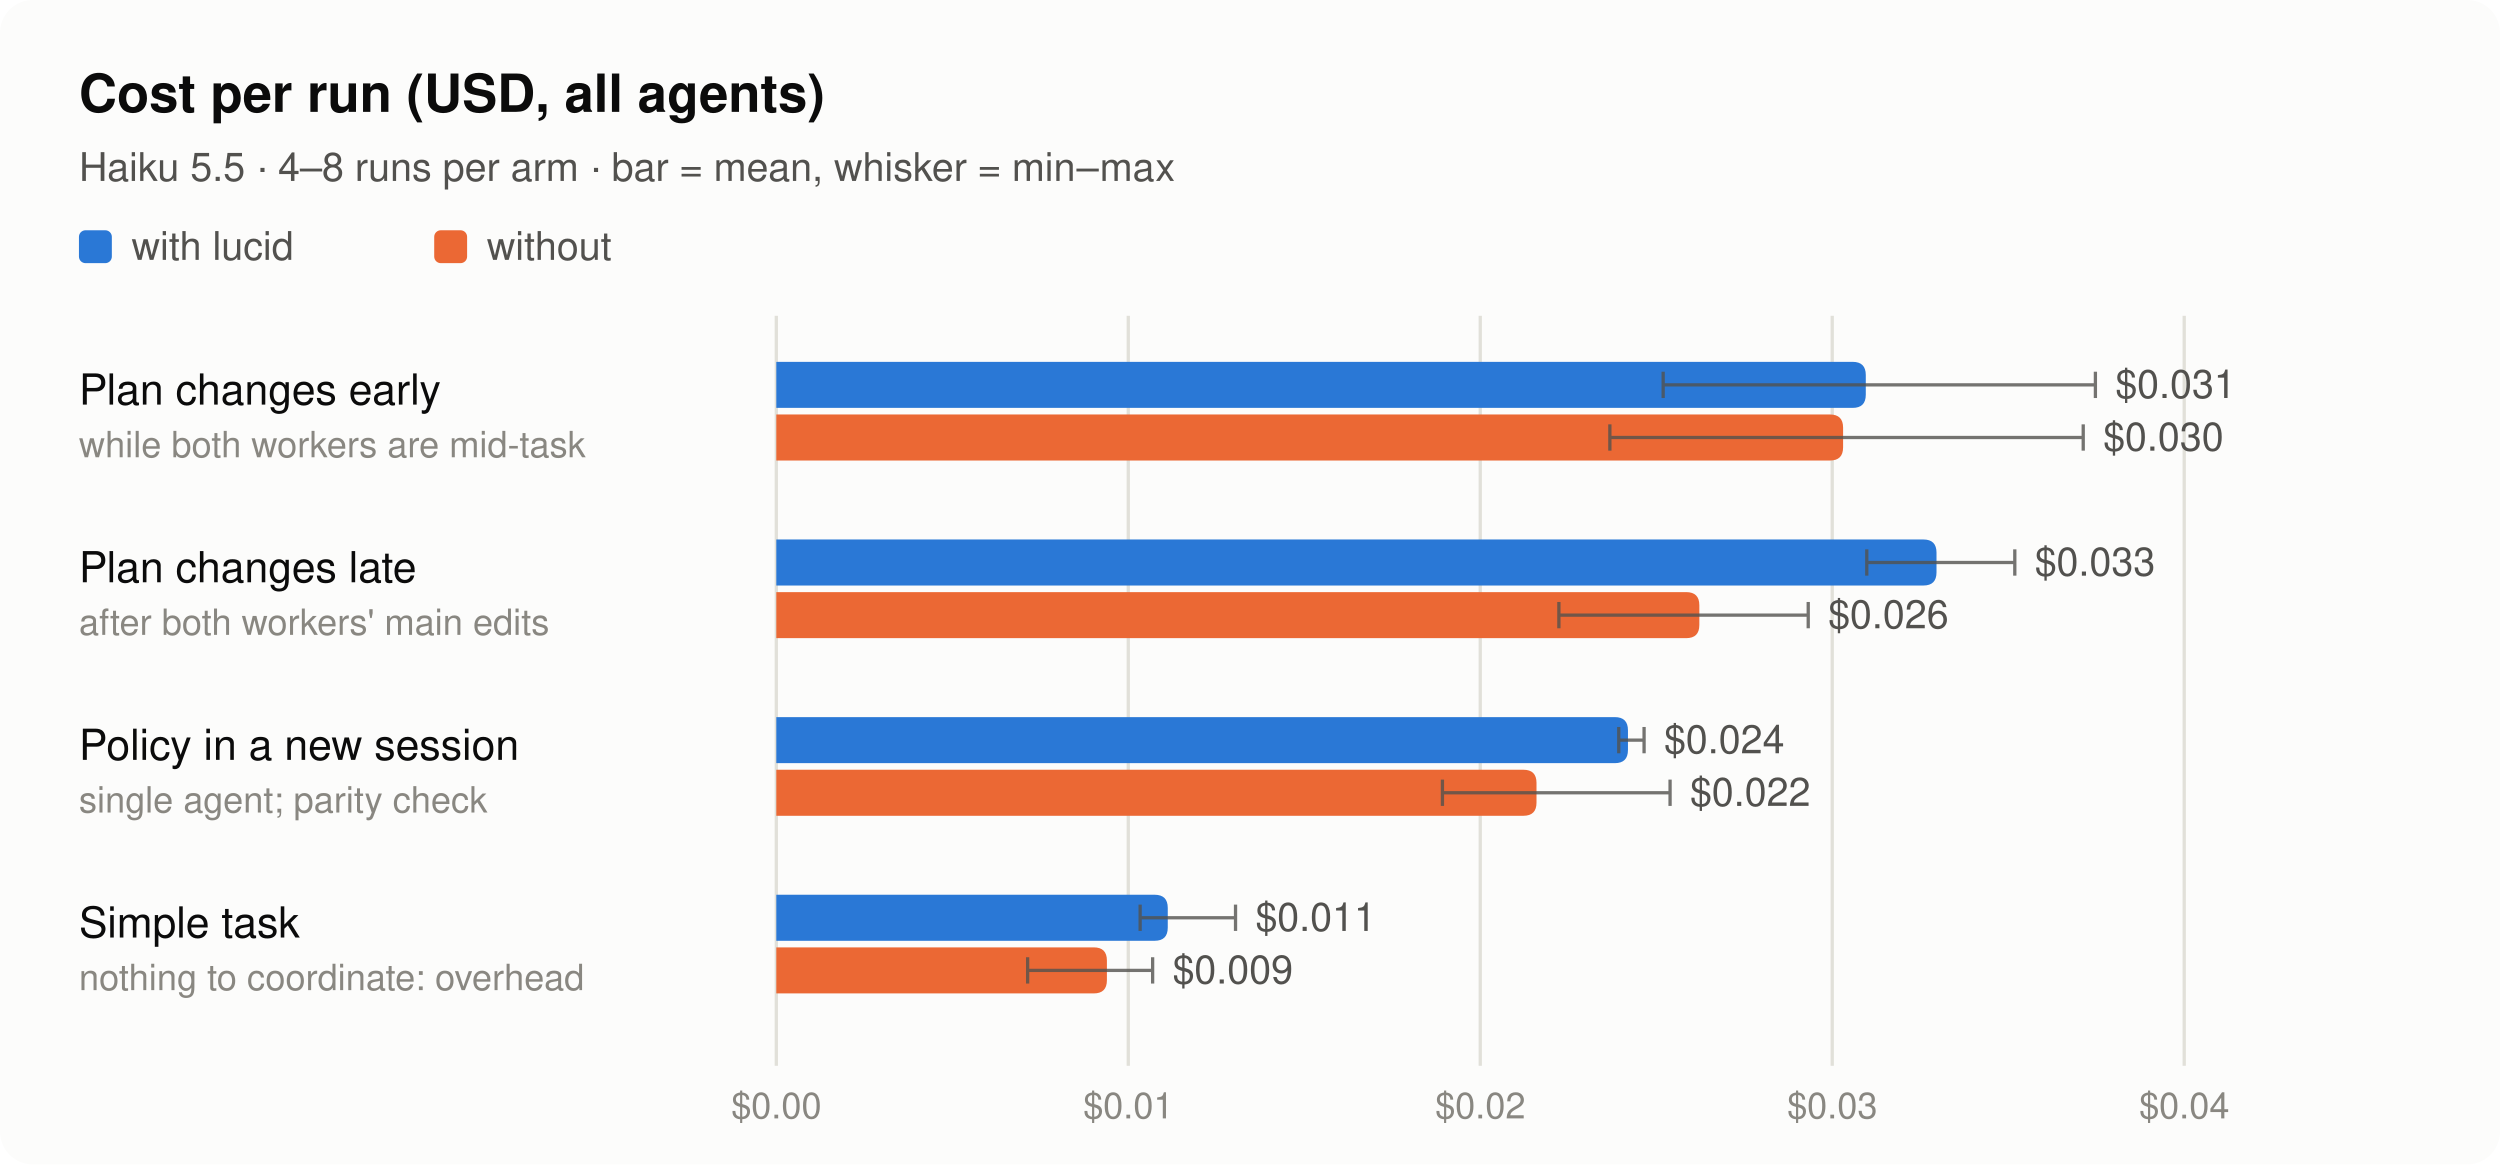
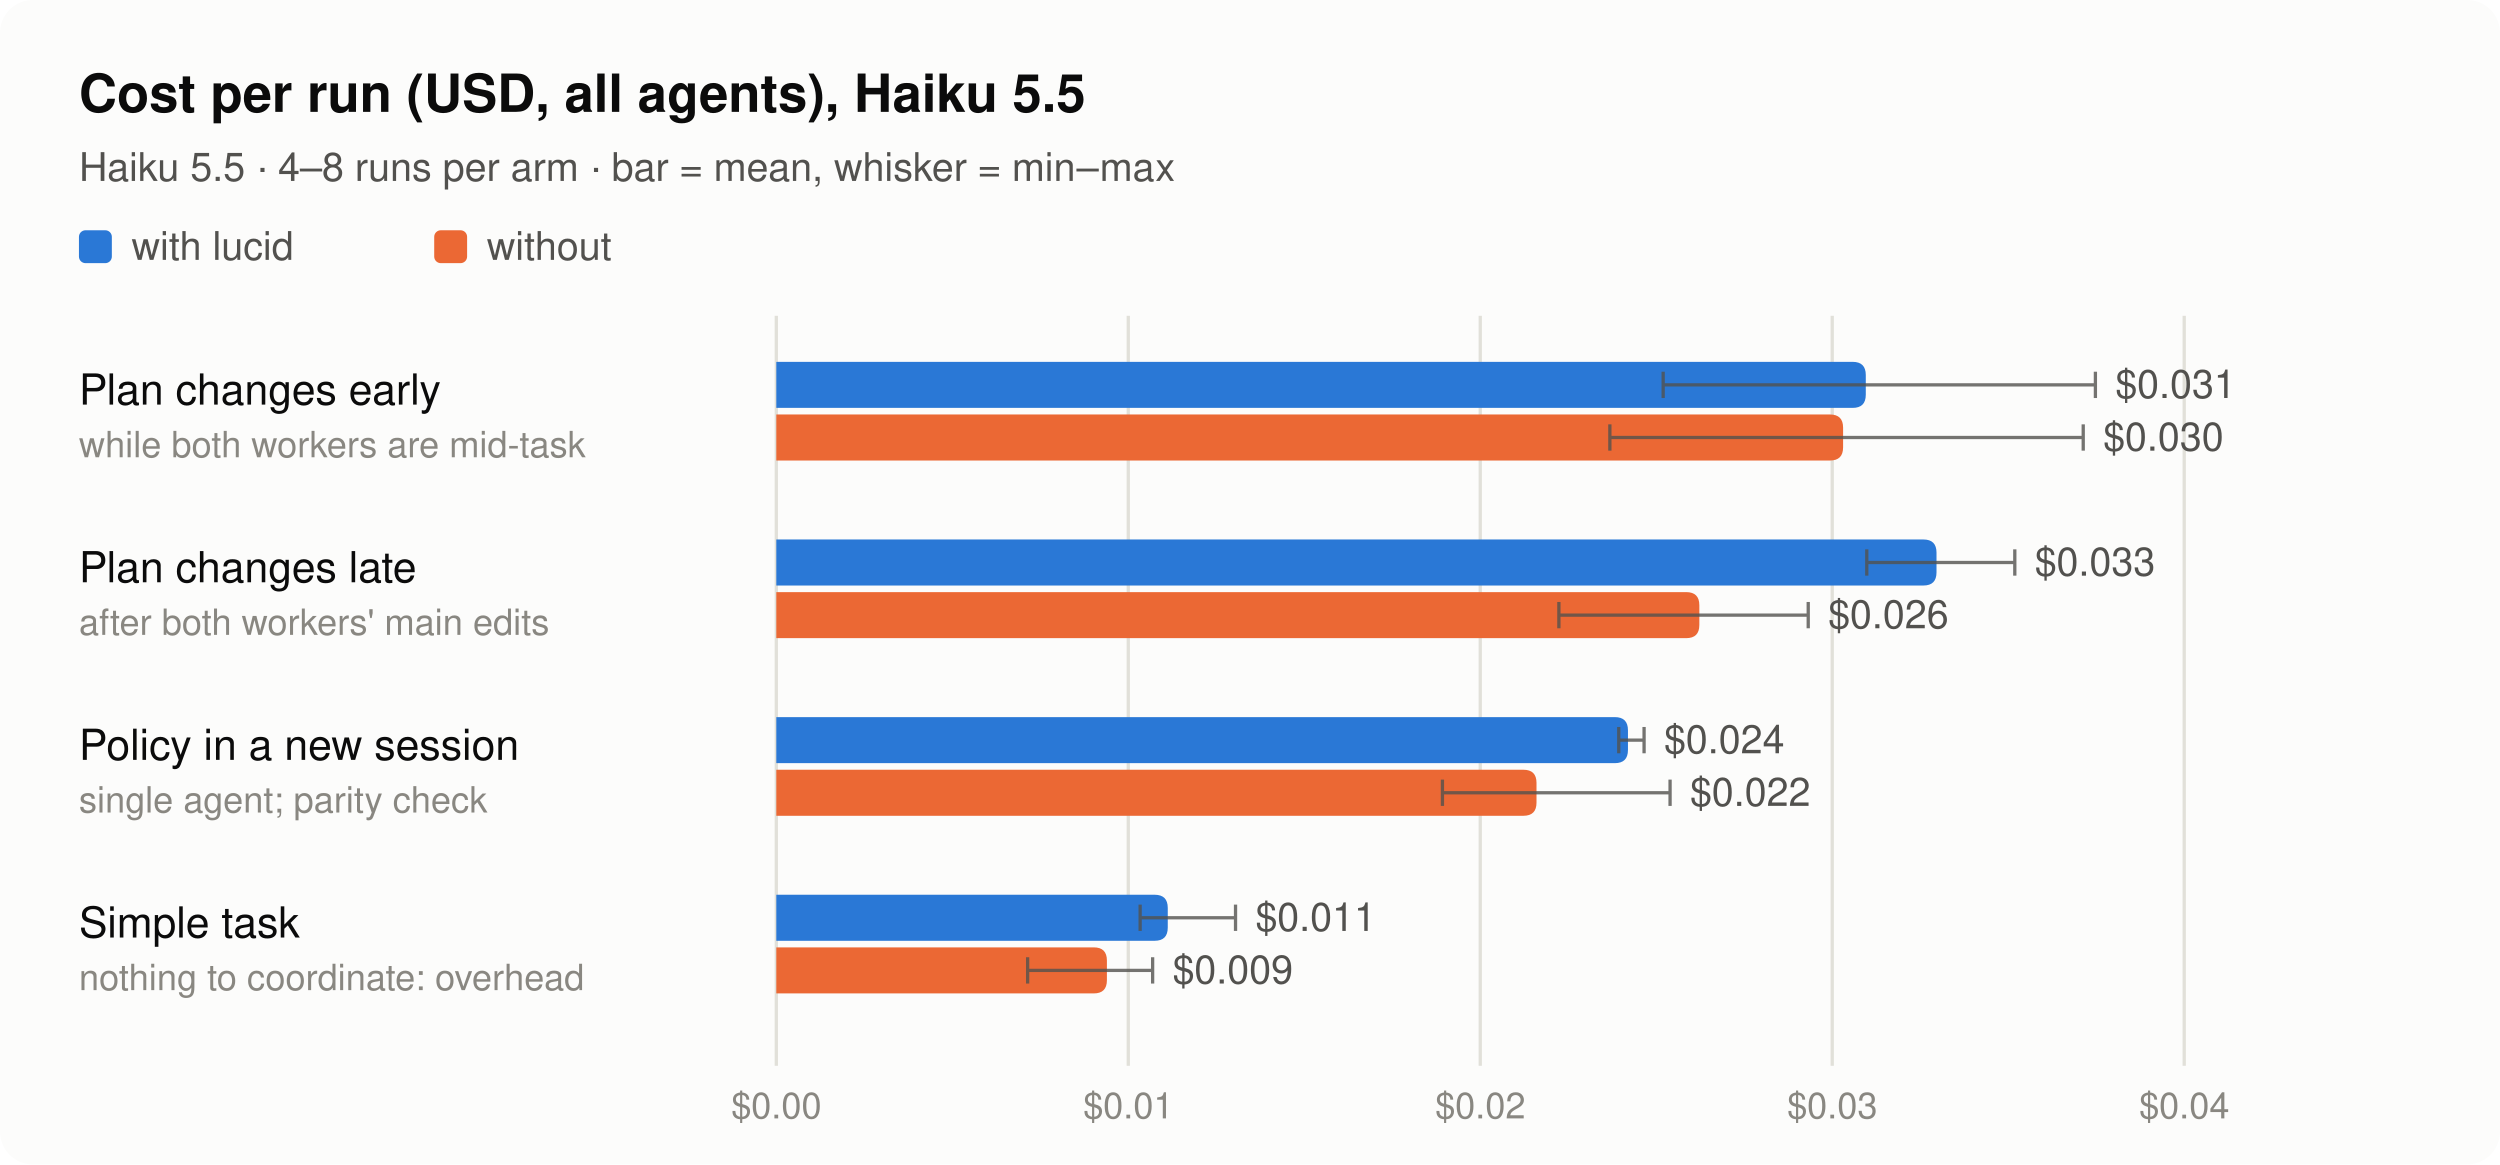
<svg xmlns="http://www.w3.org/2000/svg" width="760" height="354" viewBox="0 0 760 354" font-family="-apple-system,BlinkMacSystemFont,'Segoe UI',Helvetica,Arial,sans-serif">
  <rect width="760" height="354" rx="10" fill="#fcfcfb" />
-   <text x="24" y="34" font-size="16" font-weight="600" fill="#0b0b0b">Cost per run (USD, all agents)</text>
+   <text x="24" y="34" font-size="16" font-weight="600" fill="#0b0b0b">Cost per run (USD, all agents), Haiku 5.5</text>
  <text x="24" y="55" font-size="12" fill="#52514e">Haiku 5.5 · 4–8 runs per arm · bar = mean, whisker = min–max</text>
  <rect x="24" y="70" width="10" height="10" rx="2" fill="#2a78d6" />
  <text x="40" y="79" font-size="12" fill="#52514e">with lucid</text>
  <rect x="132" y="70" width="10" height="10" rx="2" fill="#eb6834" />
  <text x="148" y="79" font-size="12" fill="#52514e">without</text>
  <line x1="236.0" y1="96" x2="236.0" y2="324" stroke="#e1e0d9" stroke-width="1" />
  <text x="236.0" y="340" font-size="11" fill="#898781" text-anchor="middle">$0.00</text>
  <line x1="343.0" y1="96" x2="343.0" y2="324" stroke="#e1e0d9" stroke-width="1" />
  <text x="343.0" y="340" font-size="11" fill="#898781" text-anchor="middle">$0.01</text>
  <line x1="450.0" y1="96" x2="450.0" y2="324" stroke="#e1e0d9" stroke-width="1" />
  <text x="450.0" y="340" font-size="11" fill="#898781" text-anchor="middle">$0.02</text>
  <line x1="557.0" y1="96" x2="557.0" y2="324" stroke="#e1e0d9" stroke-width="1" />
  <text x="557.0" y="340" font-size="11" fill="#898781" text-anchor="middle">$0.03</text>
  <line x1="664.0" y1="96" x2="664.0" y2="324" stroke="#e1e0d9" stroke-width="1" />
  <text x="664.0" y="340" font-size="11" fill="#898781" text-anchor="middle">$0.04</text>
  <text x="24" y="123" font-size="13" font-weight="500" fill="#0b0b0b">Plan changes early</text>
  <text x="24" y="139" font-size="11" fill="#898781">while both workers are mid-task</text>
  <path d="M236.0 110.0H563.2Q567.2 110.0 567.2 114.0V120.0Q567.2 124.0 563.2 124.0H236.0Z" fill="#2a78d6" />
  <path d="M505.6 117.0H637.0M505.6 113.0v8M637.0 113.0v8" stroke="#52514e" stroke-width="1" fill="none" opacity="0.8" />
  <text x="643.0" y="121.0" font-size="12" fill="#52514e" style="font-variant-numeric:tabular-nums">$0.031</text>
  <path d="M236.0 126.0H556.3Q560.3 126.0 560.3 130.0V136.0Q560.3 140.0 556.3 140.0H236.0Z" fill="#eb6834" />
  <path d="M489.4 133.0H633.3M489.4 129.0v8M633.3 129.0v8" stroke="#52514e" stroke-width="1" fill="none" opacity="0.8" />
  <text x="639.3" y="137.0" font-size="12" fill="#52514e" style="font-variant-numeric:tabular-nums">$0.030</text>
  <text x="24" y="177" font-size="13" font-weight="500" fill="#0b0b0b">Plan changes late</text>
  <text x="24" y="193" font-size="11" fill="#898781">after both workers' main edits</text>
  <path d="M236.0 164.0H584.7Q588.7 164.0 588.7 168.0V174.0Q588.7 178.0 584.7 178.0H236.0Z" fill="#2a78d6" />
  <path d="M567.5 171.0H612.5M567.5 167.0v8M612.5 167.0v8" stroke="#52514e" stroke-width="1" fill="none" opacity="0.8" />
  <text x="618.5" y="175.0" font-size="12" fill="#52514e" style="font-variant-numeric:tabular-nums">$0.033</text>
  <path d="M236.0 180.0H512.6Q516.6 180.0 516.6 184.0V190.0Q516.6 194.0 512.6 194.0H236.0Z" fill="#eb6834" />
  <path d="M473.9 187.0H549.7M473.9 183.0v8M549.7 183.0v8" stroke="#52514e" stroke-width="1" fill="none" opacity="0.8" />
  <text x="555.7" y="191.0" font-size="12" fill="#52514e" style="font-variant-numeric:tabular-nums">$0.026</text>
  <text x="24" y="231" font-size="13" font-weight="500" fill="#0b0b0b">Policy in a new session</text>
  <text x="24" y="247" font-size="11" fill="#898781">single agent; parity check</text>
  <path d="M236.0 218.0H490.9Q494.9 218.0 494.9 222.0V228.0Q494.9 232.0 490.9 232.0H236.0Z" fill="#2a78d6" />
  <path d="M492.1 225.0H499.8M492.1 221.0v8M499.8 221.0v8" stroke="#52514e" stroke-width="1" fill="none" opacity="0.8" />
  <text x="505.8" y="229.0" font-size="12" fill="#52514e" style="font-variant-numeric:tabular-nums">$0.024</text>
  <path d="M236.0 234.0H463.1Q467.1 234.0 467.1 238.0V244.0Q467.1 248.0 463.1 248.0H236.0Z" fill="#eb6834" />
  <path d="M438.5 241.0H507.7M438.5 237.0v8M507.7 237.0v8" stroke="#52514e" stroke-width="1" fill="none" opacity="0.8" />
  <text x="513.7" y="245.0" font-size="12" fill="#52514e" style="font-variant-numeric:tabular-nums">$0.022</text>
  <text x="24" y="285" font-size="13" font-weight="500" fill="#0b0b0b">Simple task</text>
  <text x="24" y="301" font-size="11" fill="#898781">nothing to coordinate: overhead</text>
  <path d="M236.0 272.0H351.0Q355.0 272.0 355.0 276.0V282.0Q355.0 286.0 351.0 286.0H236.0Z" fill="#2a78d6" />
  <path d="M346.6 279.0H375.6M346.6 275.0v8M375.6 275.0v8" stroke="#52514e" stroke-width="1" fill="none" opacity="0.8" />
  <text x="381.6" y="283.0" font-size="12" fill="#52514e" style="font-variant-numeric:tabular-nums">$0.011</text>
  <path d="M236.0 288.0H332.5Q336.5 288.0 336.5 292.0V298.0Q336.5 302.0 332.5 302.0H236.0Z" fill="#eb6834" />
  <path d="M312.4 295.0H350.4M312.4 291.0v8M350.4 291.0v8" stroke="#52514e" stroke-width="1" fill="none" opacity="0.8" />
  <text x="356.4" y="299.0" font-size="12" fill="#52514e" style="font-variant-numeric:tabular-nums">$0.009</text>
</svg>
